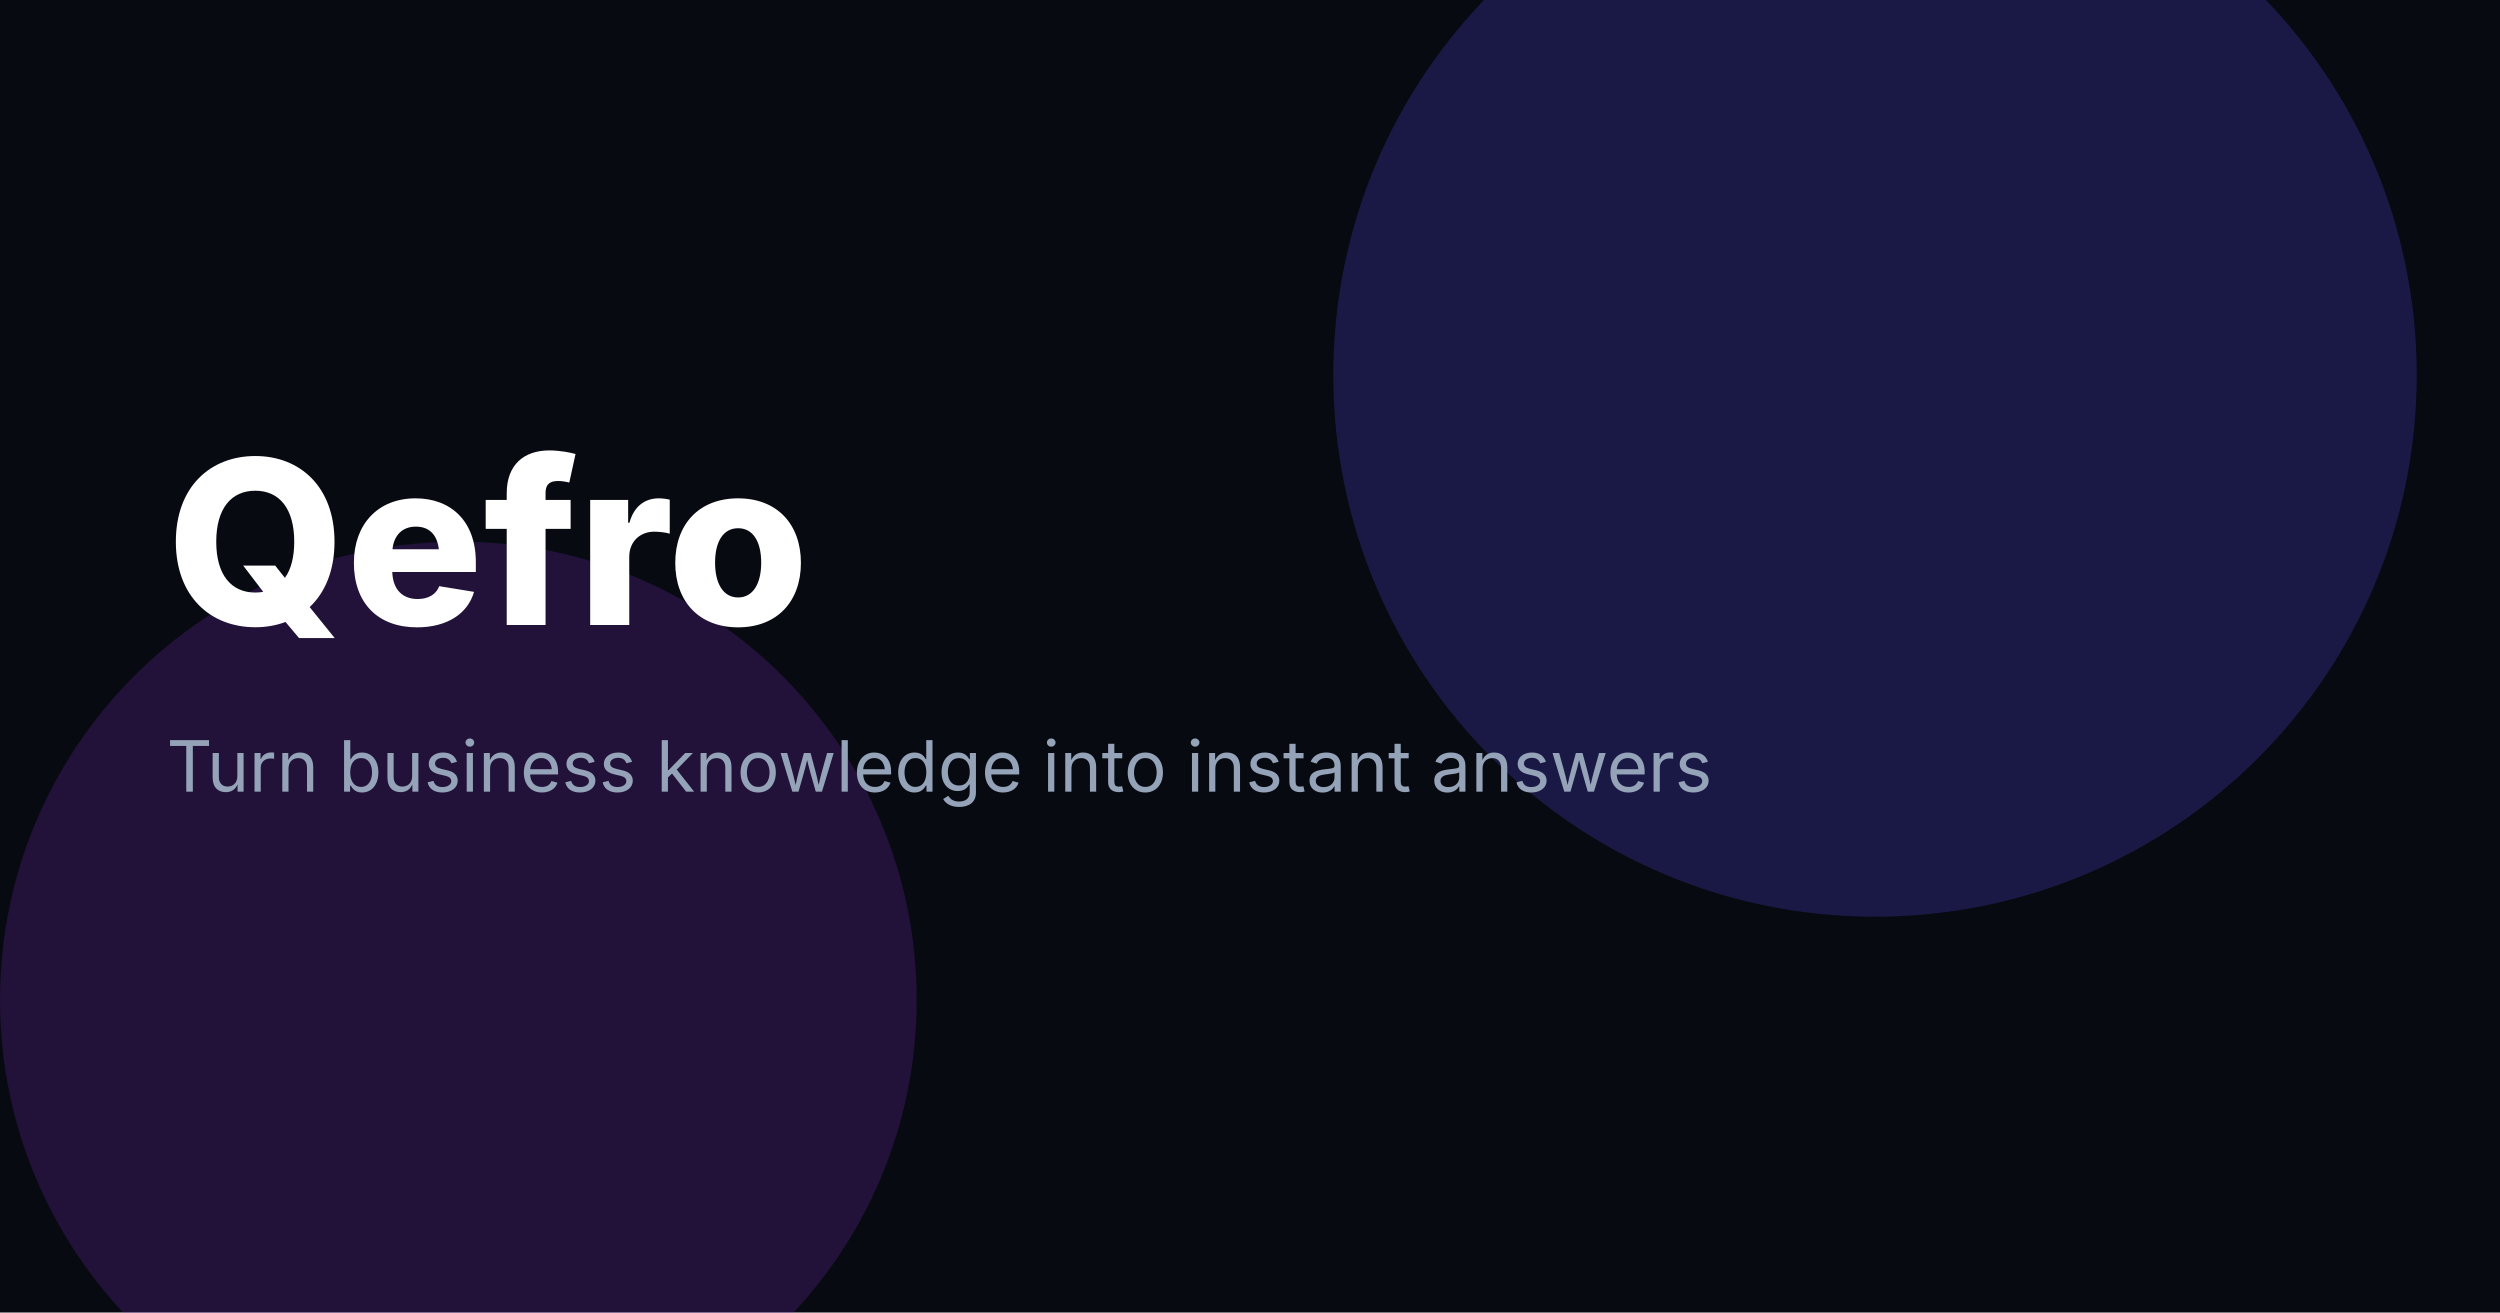
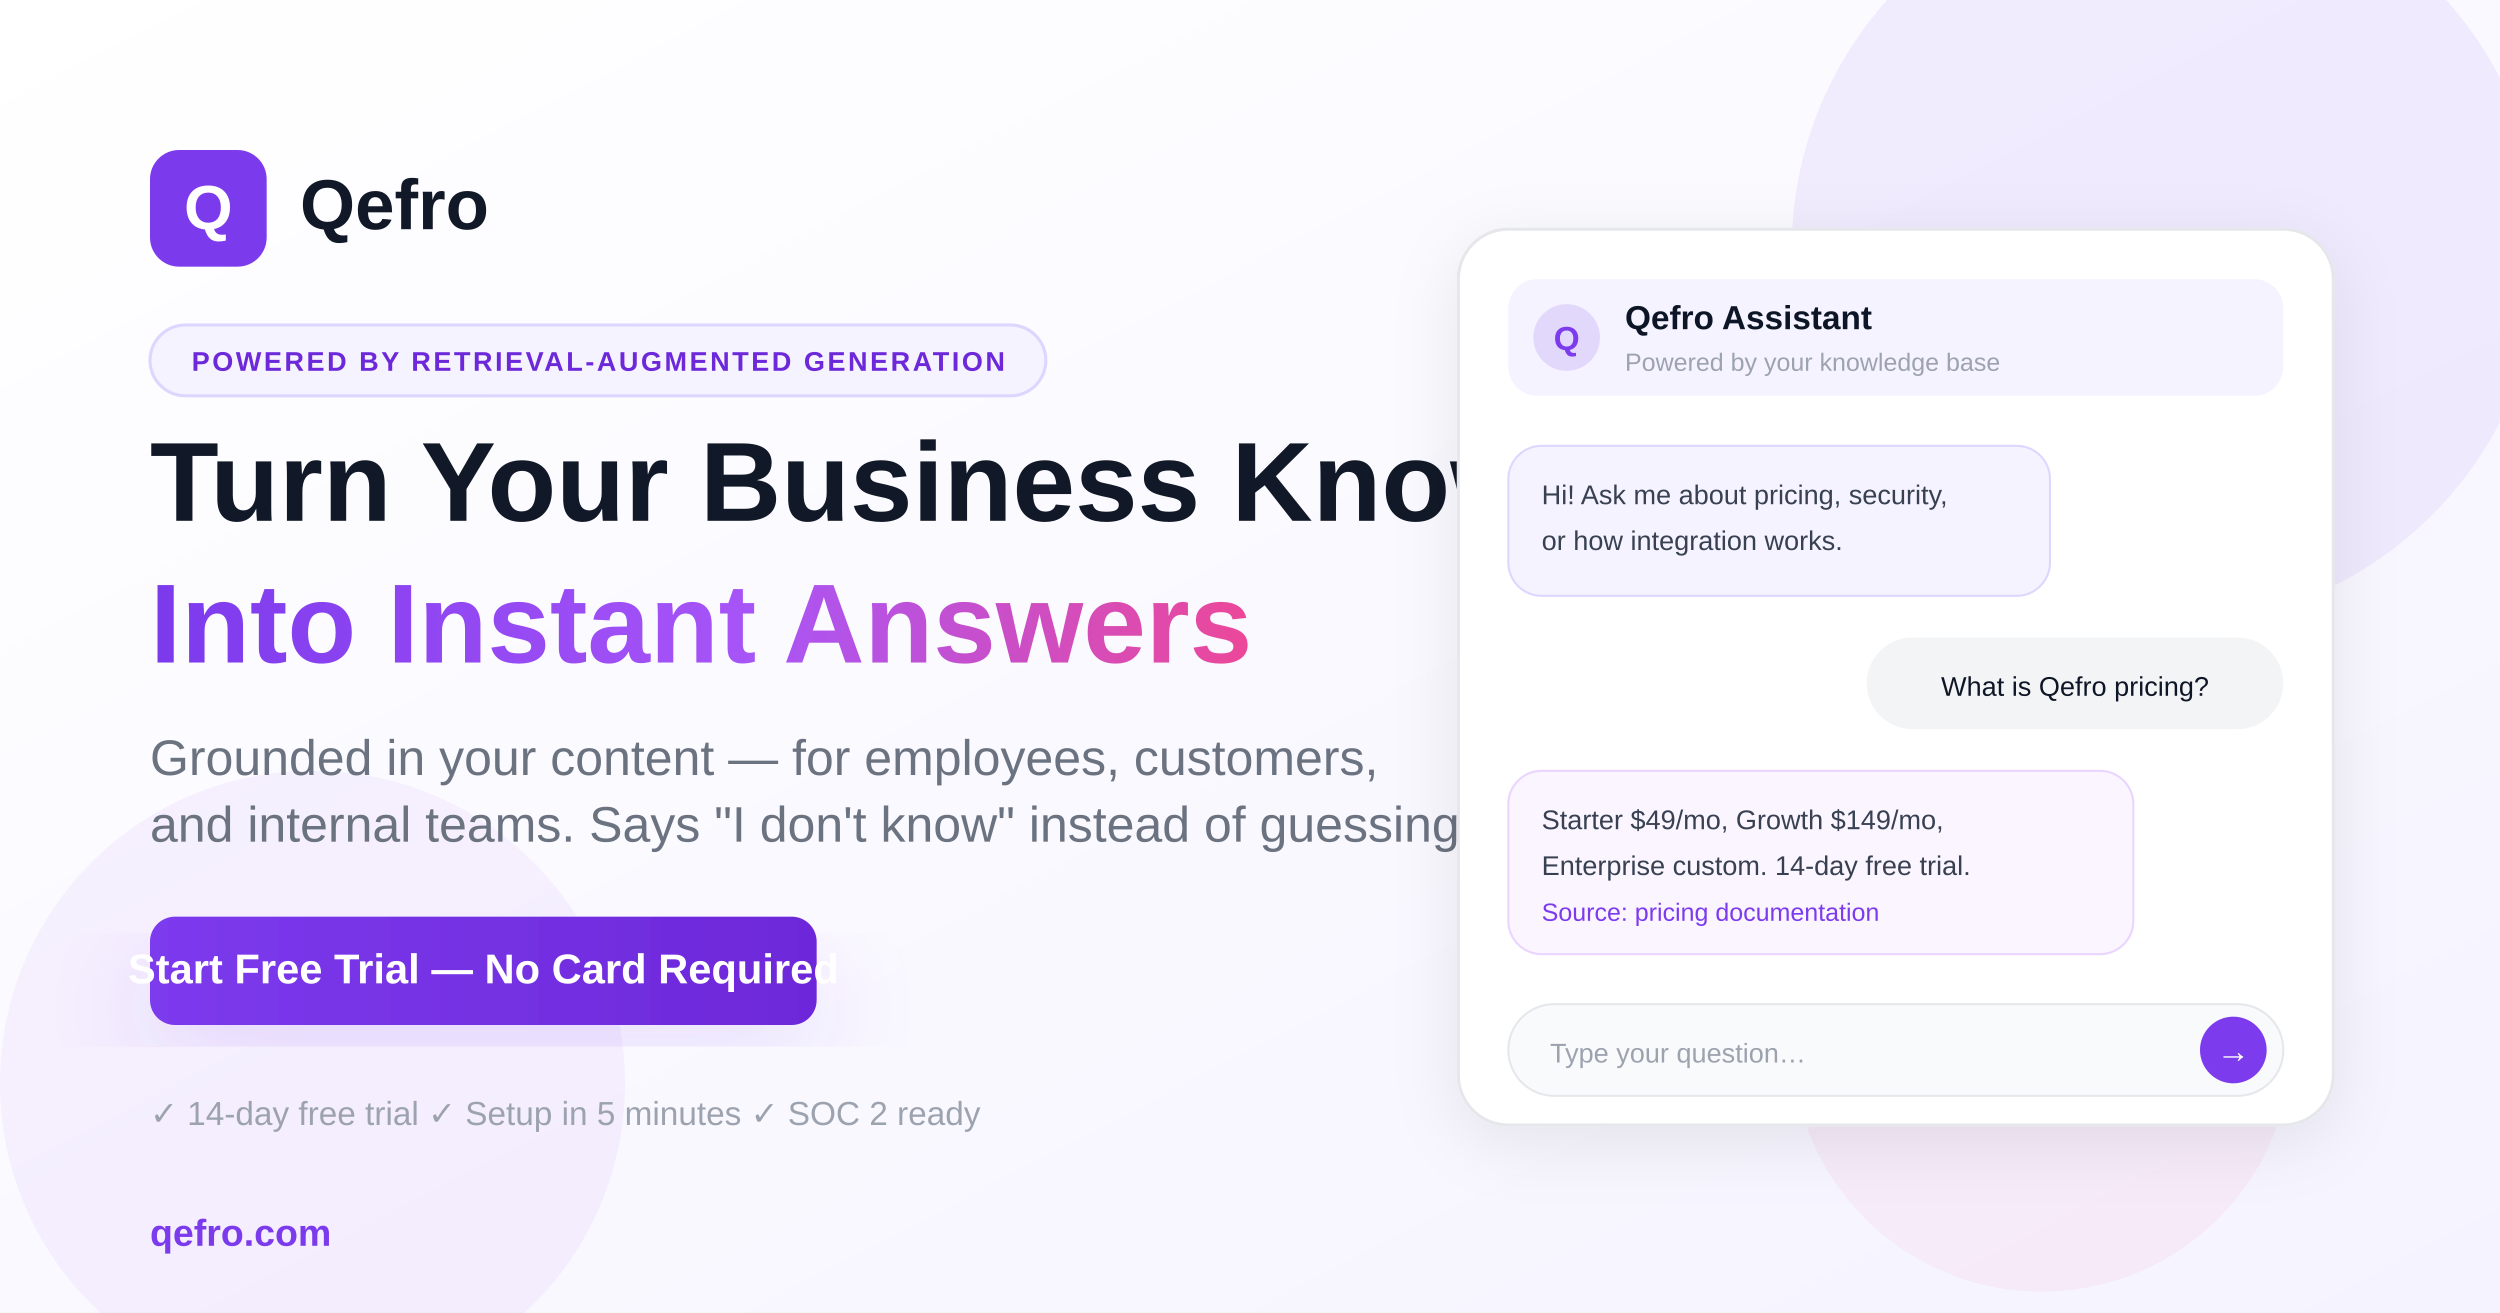
- <svg xmlns="http://www.w3.org/2000/svg" viewBox="0 0 1200 630" role="img" aria-label="Qefro">
-   <rect width="1200" height="630" fill="#080a12" />
-   <circle cx="900" cy="180" r="260" fill="#4f46e5" opacity="0.25" />
-   <circle cx="220" cy="480" r="220" fill="#9333ea" opacity="0.18" />
-   <text x="80" y="300" font-family="Outfit, Inter, sans-serif" font-size="110" font-weight="800" fill="#ffffff">Qefro</text>
-   <text x="80" y="380" font-family="Inter, sans-serif" font-size="34" fill="#94a3b8">Turn business knowledge into instant answers</text>
+ <svg xmlns="http://www.w3.org/2000/svg" viewBox="0 0 1200 630" role="img" aria-label="Qefro — Turn business knowledge into instant answers">
+   <defs>
+     <linearGradient id="bg" x1="0" y1="0" x2="1" y2="1">
+       <stop offset="0%" stop-color="#ffffff" />
+       <stop offset="100%" stop-color="#f5f3ff" />
+     </linearGradient>
+     <linearGradient id="headline" x1="0" y1="0" x2="1" y2="0">
+       <stop offset="0%" stop-color="#7c3aed" />
+       <stop offset="55%" stop-color="#a855f7" />
+       <stop offset="100%" stop-color="#ec4899" />
+     </linearGradient>
+     <linearGradient id="cta" x1="0" y1="0" x2="1" y2="0">
+       <stop offset="0%" stop-color="#7c3aed" />
+       <stop offset="100%" stop-color="#6d28d9" />
+     </linearGradient>
+     <filter id="shadow" x="-20%" y="-20%" width="140%" height="140%">
+       <feDropShadow dx="0" dy="18" stdDeviation="24" flood-color="#7c3aed" flood-opacity="0.14" />
+     </filter>
+     <filter id="cardShadow" x="-10%" y="-10%" width="120%" height="120%">
+       <feDropShadow dx="0" dy="8" stdDeviation="16" flood-color="#0f172a" flood-opacity="0.08" />
+     </filter>
+   </defs>
+   <rect width="1200" height="630" fill="url(#bg)" />
+   <circle cx="1040" cy="120" r="180" fill="#7c3aed" opacity="0.08" />
+   <circle cx="150" cy="520" r="150" fill="#a855f7" opacity="0.07" />
+   <circle cx="980" cy="500" r="120" fill="#ec4899" opacity="0.06" />
+   <rect x="72" y="72" width="56" height="56" rx="14" fill="#7c3aed" />
+   <text x="100" y="110" text-anchor="middle" font-family="Arial, Helvetica, sans-serif" font-size="30" font-weight="700" fill="#ffffff">Q</text>
+   <text x="144" y="110" font-family="Arial, Helvetica, sans-serif" font-size="34" font-weight="700" fill="#111827">Qefro</text>
+   <rect x="72" y="156" width="430" height="34" rx="17" fill="#f5f3ff" stroke="#ddd6fe" stroke-width="1.5" />
+   <text x="92" y="178" font-family="Arial, Helvetica, sans-serif" font-size="13" font-weight="700" letter-spacing="1.2" fill="#6d28d9">POWERED BY RETRIEVAL-AUGMENTED GENERATION</text>
+   <text x="72" y="250" font-family="Arial, Helvetica, sans-serif" font-size="54" font-weight="800" fill="#111827">Turn Your Business Knowledge</text>
+   <text x="72" y="318" font-family="Arial, Helvetica, sans-serif" font-size="54" font-weight="800" fill="url(#headline)">Into Instant Answers</text>
+   <text x="72" y="372" font-family="Arial, Helvetica, sans-serif" font-size="24" fill="#6b7280">Grounded in your content — for employees, customers,</text>
+   <text x="72" y="404" font-family="Arial, Helvetica, sans-serif" font-size="24" fill="#6b7280">and internal teams. Says "I don't know" instead of guessing.</text>
+   <rect x="72" y="440" width="320" height="52" rx="12" fill="url(#cta)" filter="url(#shadow)" />
+   <text x="232" y="472" text-anchor="middle" font-family="Arial, Helvetica, sans-serif" font-size="20" font-weight="700" fill="#ffffff">Start Free Trial — No Card Required</text>
+   <text x="72" y="540" font-family="Arial, Helvetica, sans-serif" font-size="16" fill="#9ca3af">✓ 14-day free trial   ✓ Setup in 5 minutes   ✓ SOC 2 ready</text>
+   <g transform="translate(700 110)" filter="url(#cardShadow)">
+     <rect width="420" height="430" rx="24" fill="#ffffff" stroke="#e5e7eb" stroke-width="1.5" />
+     <rect x="24" y="24" width="372" height="56" rx="14" fill="#f5f3ff" />
+     <circle cx="52" cy="52" r="16" fill="#7c3aed" opacity="0.15" />
+     <text x="52" y="58" text-anchor="middle" font-family="Arial, Helvetica, sans-serif" font-size="16" font-weight="700" fill="#7c3aed">Q</text>
+     <text x="80" y="48" font-family="Arial, Helvetica, sans-serif" font-size="16" font-weight="700" fill="#111827">Qefro Assistant</text>
+     <text x="80" y="68" font-family="Arial, Helvetica, sans-serif" font-size="12" fill="#9ca3af">Powered by your knowledge base</text>
+     <rect x="24" y="104" width="260" height="72" rx="16" fill="#f5f3ff" stroke="#ddd6fe" stroke-width="1" />
+     <text x="40" y="132" font-family="Arial, Helvetica, sans-serif" font-size="13" fill="#374151">Hi! Ask me about pricing, security,</text>
+     <text x="40" y="154" font-family="Arial, Helvetica, sans-serif" font-size="13" fill="#374151">or how integration works.</text>
+     <rect x="196" y="196" width="200" height="44" rx="22" fill="#f3f4f6" />
+     <text x="296" y="224" text-anchor="middle" font-family="Arial, Helvetica, sans-serif" font-size="13" fill="#111827">What is Qefro pricing?</text>
+     <rect x="24" y="260" width="300" height="88" rx="16" fill="#faf5ff" stroke="#e9d5ff" stroke-width="1" />
+     <text x="40" y="288" font-family="Arial, Helvetica, sans-serif" font-size="13" fill="#374151">Starter $49/mo, Growth $149/mo,</text>
+     <text x="40" y="310" font-family="Arial, Helvetica, sans-serif" font-size="13" fill="#374151">Enterprise custom. 14-day free trial.</text>
+     <text x="40" y="332" font-family="Arial, Helvetica, sans-serif" font-size="12" fill="#7c3aed">Source: pricing documentation</text>
+     <rect x="24" y="372" width="372" height="44" rx="22" fill="#f9fafb" stroke="#e5e7eb" stroke-width="1" />
+     <text x="44" y="400" font-family="Arial, Helvetica, sans-serif" font-size="13" fill="#9ca3af">Type your question…</text>
+     <circle cx="372" cy="394" r="16" fill="#7c3aed" />
+     <text x="372" y="400" text-anchor="middle" font-family="Arial, Helvetica, sans-serif" font-size="16" font-weight="700" fill="#ffffff">→</text>
+   </g>
+   <text x="72" y="598" font-family="Arial, Helvetica, sans-serif" font-size="18" font-weight="600" fill="#7c3aed">qefro.com</text>
</svg>
